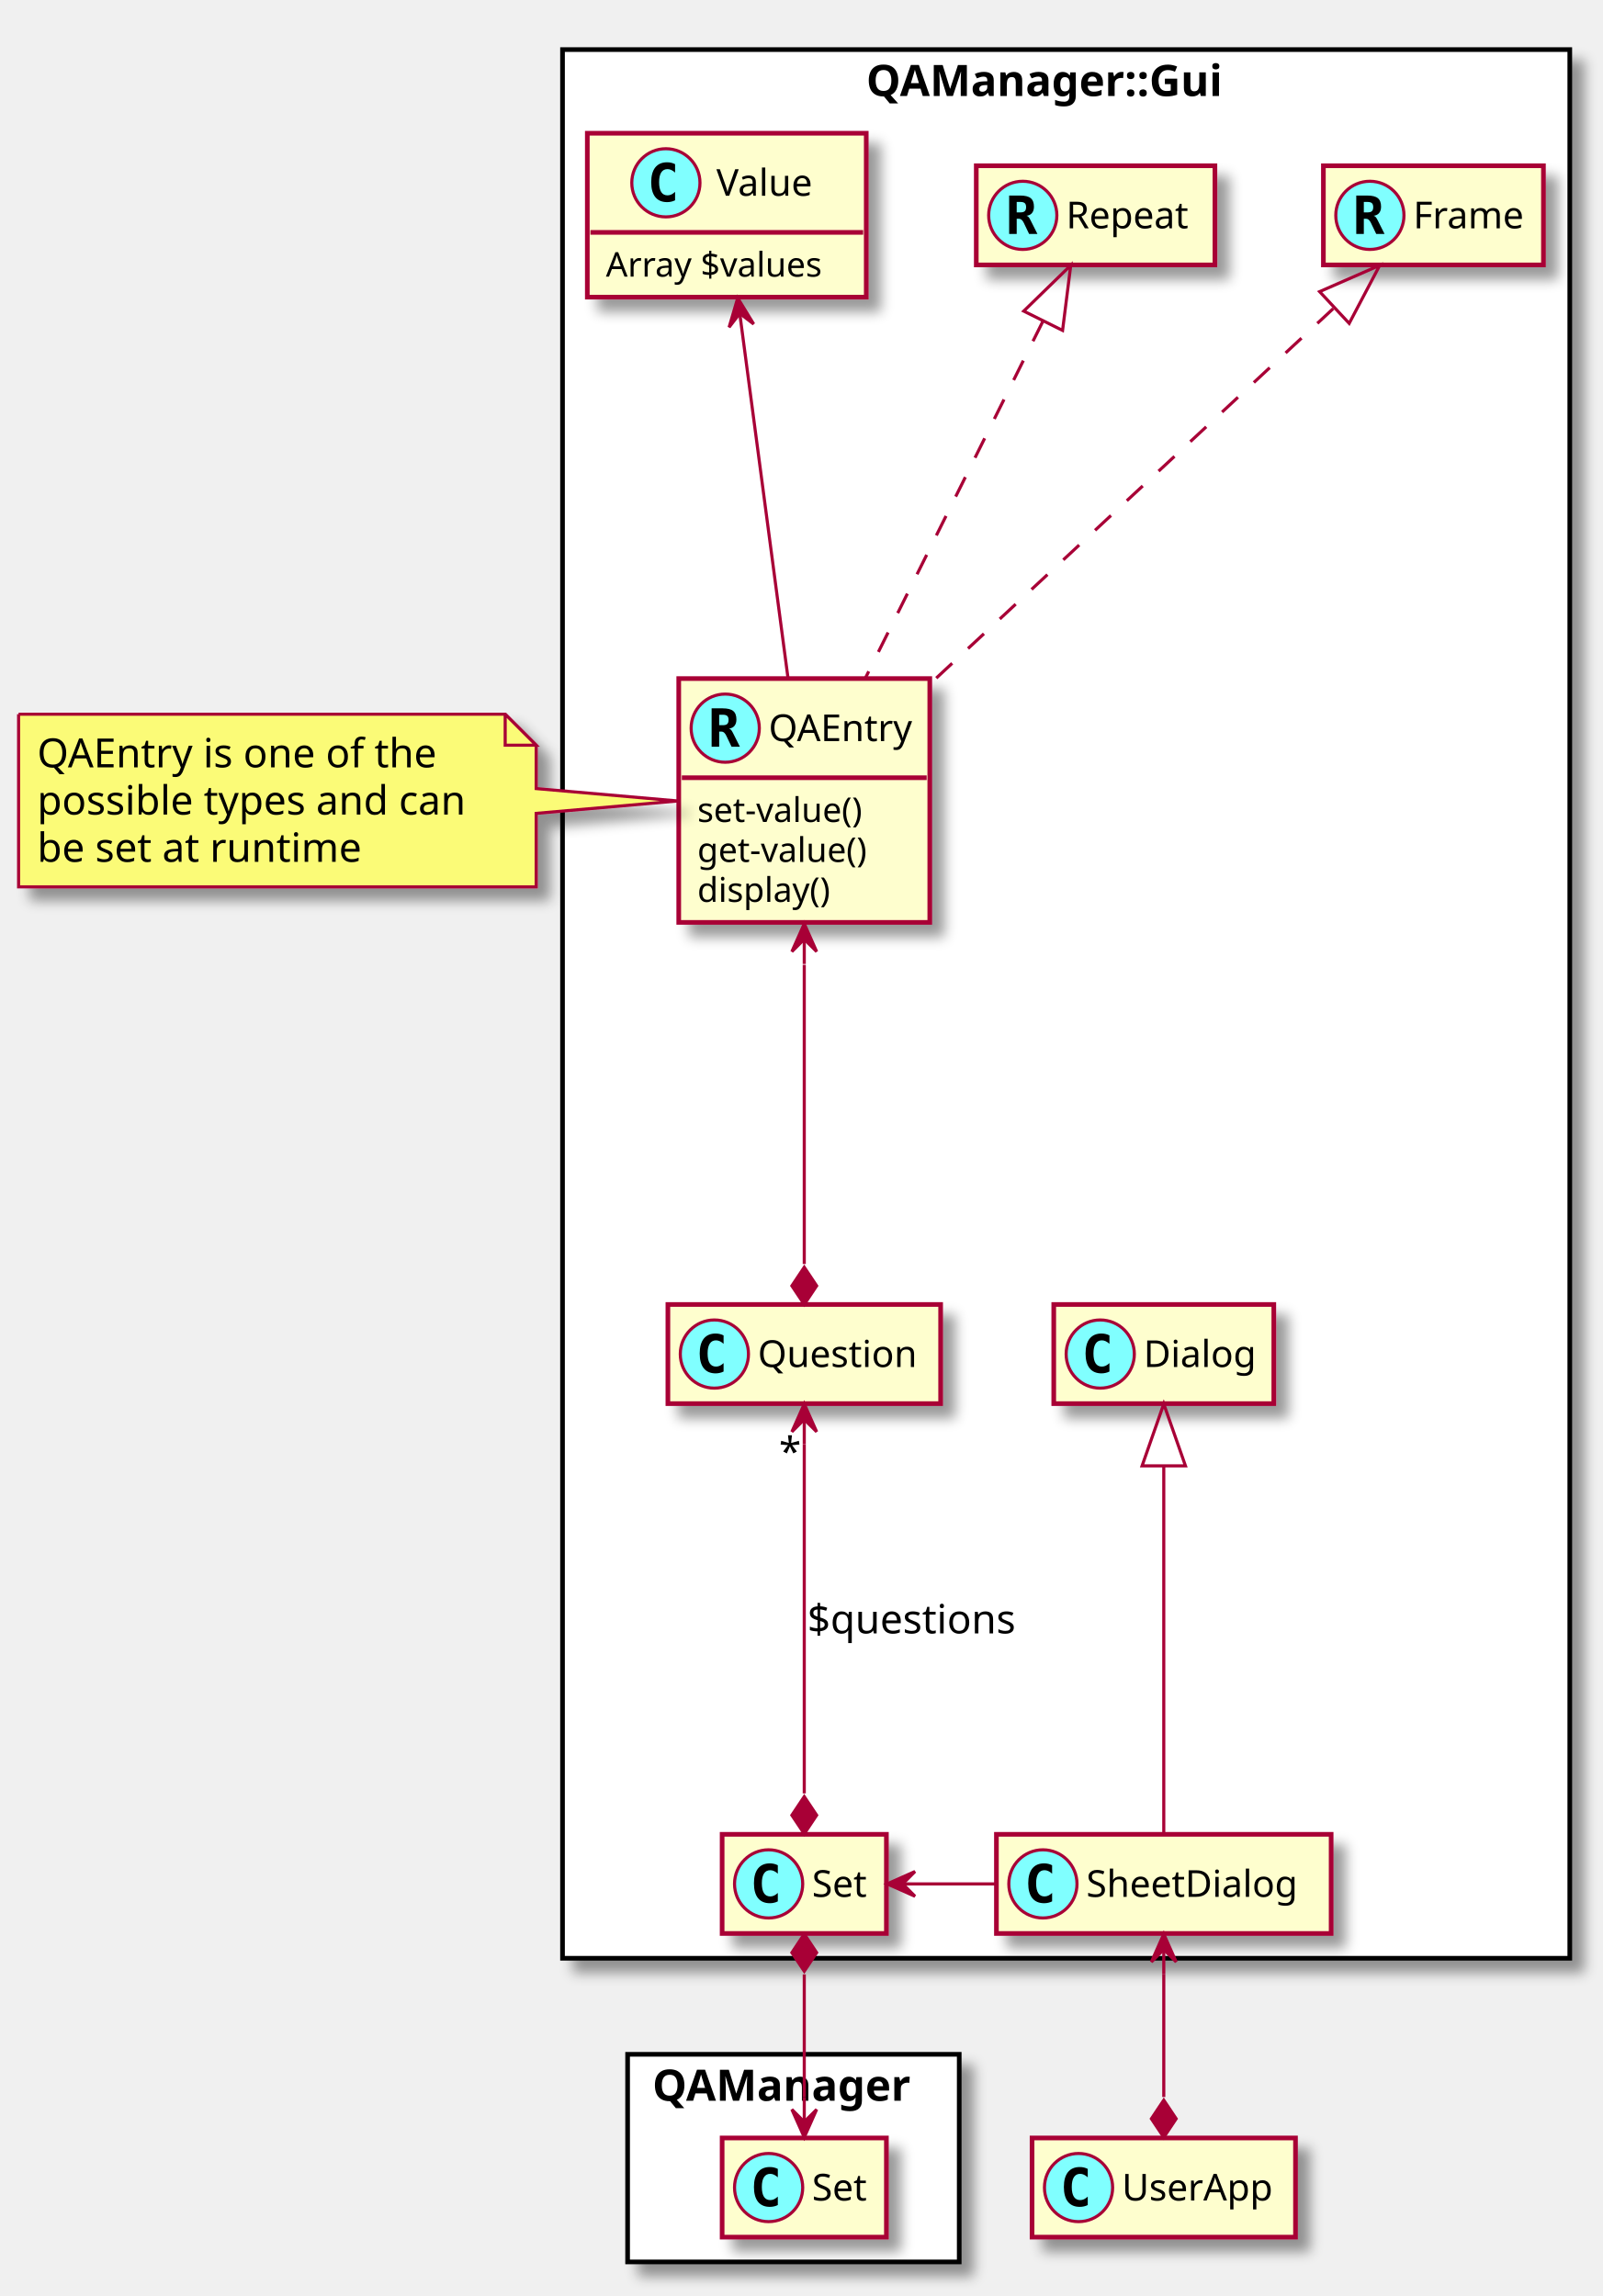
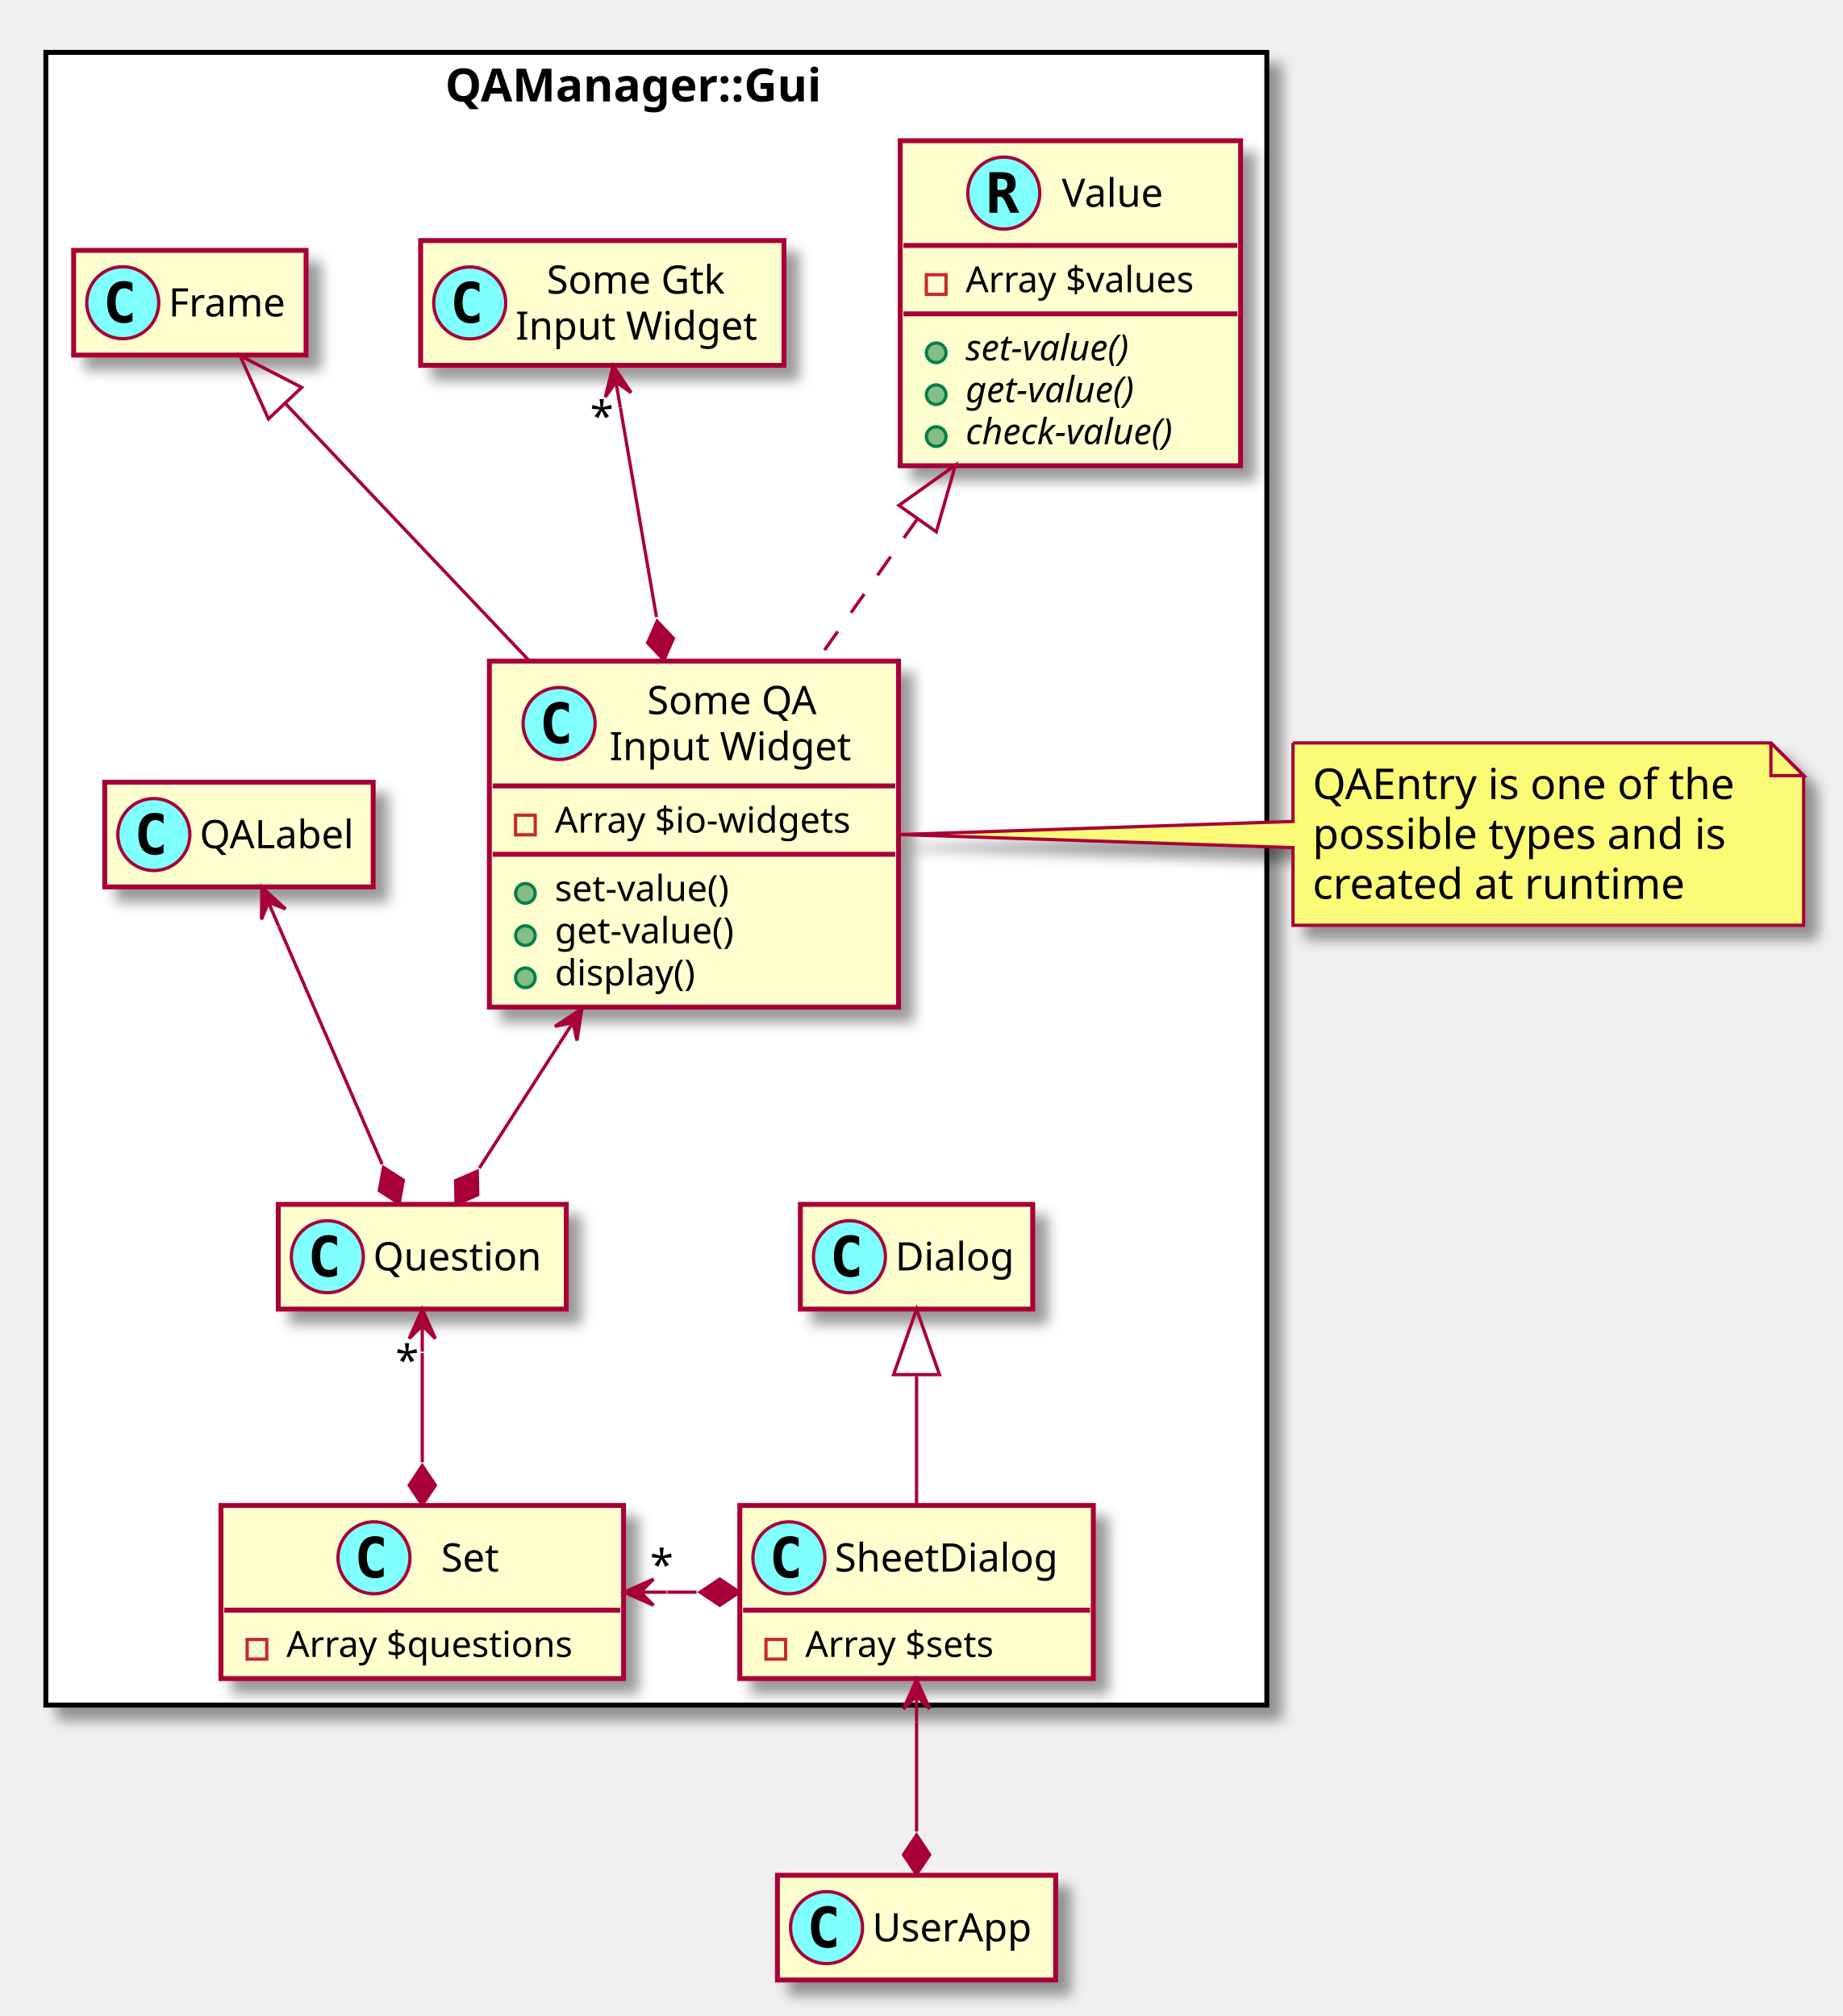
- <svg xmlns="http://www.w3.org/2000/svg" contentScriptType="application/ecmascript" contentStyleType="text/css" height="741px" preserveAspectRatio="none" style="width:517px;height:741px;" version="1.1" viewBox="0 0 517 741" width="517px" zoomAndPan="magnify">
+ <svg xmlns="http://www.w3.org/2000/svg" contentScriptType="application/ecmascript" contentStyleType="text/css" height="616px" preserveAspectRatio="none" style="width:563px;height:616px;" version="1.1" viewBox="0 0 563 616" width="563px" zoomAndPan="magnify">
  <defs>
-     <filter height="300%" id="f1uazkd31cc58q" width="300%" x="-1" y="-1">
+     <filter height="300%" id="f143nqnakb07io" width="300%" x="-1" y="-1">
      <feGaussianBlur result="blurOut" stdDeviation="2.0" />
      <feColorMatrix in="blurOut" result="blurOut2" type="matrix" values="0 0 0 0 0 0 0 0 0 0 0 0 0 0 0 0 0 0 .4 0" />
      <feOffset dx="4.0" dy="4.0" in="blurOut2" result="blurOut3" />
      <feBlend in="SourceGraphic" in2="blurOut3" mode="normal" />
    </filter>
  </defs>
  <g>
-     <rect fill="#FFFFFF" filter="url(#f1uazkd31cc58q)" height="616" style="stroke: #000000; stroke-width: 1.5;" width="325" x="181.5" y="16" />
-     <text fill="#000000" font-family="sans-serif" font-size="14" font-weight="bold" lengthAdjust="spacingAndGlyphs" textLength="129" x="279.5" y="30.995">QAManager::Gui</text>
-     <rect fill="#FFFFFF" filter="url(#f1uazkd31cc58q)" height="67" style="stroke: #000000; stroke-width: 1.5;" width="107" x="202.5" y="663" />
-     <text fill="#000000" font-family="sans-serif" font-size="14" font-weight="bold" lengthAdjust="spacingAndGlyphs" textLength="91" x="210.5" y="677.995">QAManager</text>
-     <rect fill="#FEFECE" filter="url(#f1uazkd31cc58q)" height="32" id="QAManager::Gui::Frame" style="stroke: #A80036; stroke-width: 1.5;" width="71" x="427" y="53.5" />
-     <ellipse cx="442" cy="69.5" fill="#80FFFF" rx="11" ry="11" style="stroke: #A80036; stroke-width: 1.0;" />
-     <path d="M443.203,69.641 Q443.562,69.719 443.828,70 Q444.109,70.266 444.5,71.047 L446.734,75.5 L444.047,75.5 L442.547,72.375 Q442.484,72.234 442.375,72 Q441.719,70.609 440.828,70.609 L440.047,70.609 L440.047,75.5 L437.609,75.5 L437.609,63.109 L441.141,63.109 Q443.531,63.109 444.562,63.953 Q445.609,64.797 445.609,66.703 Q445.609,67.984 444.984,68.75 Q444.375,69.5 443.203,69.641 Z M440.047,65.172 L440.047,68.547 L441.203,68.547 Q442.219,68.547 442.641,68.156 Q443.078,67.75 443.078,66.844 Q443.078,65.953 442.641,65.562 Q442.219,65.172 441.203,65.172 L440.047,65.172 Z " />
-     <text fill="#000000" font-family="sans-serif" font-size="12" lengthAdjust="spacingAndGlyphs" textLength="39" x="456" y="73.681">Frame</text>
-     <rect fill="#FEFECE" filter="url(#f1uazkd31cc58q)" height="32" id="QAManager::Gui::Repeat" style="stroke: #A80036; stroke-width: 1.5;" width="77" x="315" y="53.5" />
-     <ellipse cx="330" cy="69.5" fill="#80FFFF" rx="11" ry="11" style="stroke: #A80036; stroke-width: 1.0;" />
-     <path d="M331.203,69.641 Q331.562,69.719 331.828,70 Q332.109,70.266 332.5,71.047 L334.734,75.5 L332.047,75.5 L330.547,72.375 Q330.484,72.234 330.375,72 Q329.719,70.609 328.828,70.609 L328.047,70.609 L328.047,75.5 L325.609,75.5 L325.609,63.109 L329.141,63.109 Q331.531,63.109 332.562,63.953 Q333.609,64.797 333.609,66.703 Q333.609,67.984 332.984,68.75 Q332.375,69.5 331.203,69.641 Z M328.047,65.172 L328.047,68.547 L329.203,68.547 Q330.219,68.547 330.641,68.156 Q331.078,67.75 331.078,66.844 Q331.078,65.953 330.641,65.562 Q330.219,65.172 329.203,65.172 L328.047,65.172 Z " />
-     <text fill="#000000" font-family="sans-serif" font-size="12" lengthAdjust="spacingAndGlyphs" textLength="45" x="344" y="73.681">Repeat</text>
-     <rect fill="#FEFECE" filter="url(#f1uazkd31cc58q)" height="52.896" id="QAManager::Gui::Value" style="stroke: #A80036; stroke-width: 1.5;" width="90" x="189.5" y="43" />
-     <ellipse cx="214.85" cy="59" fill="#80FFFF" rx="11" ry="11" style="stroke: #A80036; stroke-width: 1.0;" />
-     <path d="M217.819,64.641 Q217.241,64.938 216.6,65.078 Q215.959,65.234 215.256,65.234 Q212.756,65.234 211.428,63.594 Q210.116,61.938 210.116,58.812 Q210.116,55.688 211.428,54.031 Q212.756,52.375 215.256,52.375 Q215.959,52.375 216.6,52.531 Q217.256,52.688 217.819,52.984 L217.819,55.703 Q217.194,55.125 216.6,54.859 Q216.006,54.578 215.381,54.578 Q214.037,54.578 213.35,55.656 Q212.662,56.719 212.662,58.812 Q212.662,60.906 213.35,61.984 Q214.037,63.047 215.381,63.047 Q216.006,63.047 216.6,62.781 Q217.194,62.5 217.819,61.922 L217.819,64.641 Z " />
-     <text fill="#000000" font-family="sans-serif" font-size="12" lengthAdjust="spacingAndGlyphs" textLength="35" x="231.15" y="63.181">Value</text>
-     <line style="stroke: #A80036; stroke-width: 1.5;" x1="190.5" x2="278.5" y1="75" y2="75" />
-     <text fill="#000000" font-family="sans-serif" font-size="11" lengthAdjust="spacingAndGlyphs" textLength="78" x="195.5" y="89.28">Array $values</text>
-     <rect fill="#FEFECE" filter="url(#f1uazkd31cc58q)" height="78.688" id="QAManager::Gui::QAEntry" style="stroke: #A80036; stroke-width: 1.5;" width="81" x="219" y="219" />
-     <ellipse cx="234" cy="235" fill="#80FFFF" rx="11" ry="11" style="stroke: #A80036; stroke-width: 1.0;" />
-     <path d="M235.203,235.141 Q235.562,235.219 235.828,235.5 Q236.109,235.766 236.5,236.547 L238.734,241 L236.047,241 L234.547,237.875 Q234.484,237.734 234.375,237.5 Q233.719,236.109 232.828,236.109 L232.047,236.109 L232.047,241 L229.609,241 L229.609,228.609 L233.141,228.609 Q235.531,228.609 236.562,229.453 Q237.609,230.297 237.609,232.203 Q237.609,233.484 236.984,234.25 Q236.375,235 235.203,235.141 Z M232.047,230.672 L232.047,234.047 L233.203,234.047 Q234.219,234.047 234.641,233.656 Q235.078,233.25 235.078,232.344 Q235.078,231.453 234.641,231.062 Q234.219,230.672 233.203,230.672 L232.047,230.672 Z " />
-     <text fill="#000000" font-family="sans-serif" font-size="12" lengthAdjust="spacingAndGlyphs" textLength="49" x="248" y="239.181">QAEntry</text>
-     <line style="stroke: #A80036; stroke-width: 1.5;" x1="220" x2="299" y1="251" y2="251" />
-     <text fill="#000000" font-family="sans-serif" font-size="11" lengthAdjust="spacingAndGlyphs" textLength="60" x="225" y="265.28">set-value()</text>
-     <text fill="#000000" font-family="sans-serif" font-size="11" lengthAdjust="spacingAndGlyphs" textLength="60" x="225" y="278.176">get-value()</text>
-     <text fill="#000000" font-family="sans-serif" font-size="11" lengthAdjust="spacingAndGlyphs" textLength="48" x="225" y="291.072">display()</text>
-     <rect fill="#FEFECE" filter="url(#f1uazkd31cc58q)" height="32" id="QAManager::Gui::Dialog" style="stroke: #A80036; stroke-width: 1.5;" width="71" x="340" y="421" />
-     <ellipse cx="355" cy="437" fill="#80FFFF" rx="11" ry="11" style="stroke: #A80036; stroke-width: 1.0;" />
-     <path d="M357.969,442.641 Q357.391,442.938 356.75,443.078 Q356.109,443.234 355.406,443.234 Q352.906,443.234 351.578,441.594 Q350.266,439.938 350.266,436.812 Q350.266,433.688 351.578,432.031 Q352.906,430.375 355.406,430.375 Q356.109,430.375 356.75,430.531 Q357.406,430.688 357.969,430.984 L357.969,433.703 Q357.344,433.125 356.75,432.859 Q356.156,432.578 355.531,432.578 Q354.188,432.578 353.5,433.656 Q352.812,434.719 352.812,436.812 Q352.812,438.906 353.5,439.984 Q354.188,441.047 355.531,441.047 Q356.156,441.047 356.75,440.781 Q357.344,440.5 357.969,439.922 L357.969,442.641 Z " />
-     <text fill="#000000" font-family="sans-serif" font-size="12" lengthAdjust="spacingAndGlyphs" textLength="39" x="369" y="441.181">Dialog</text>
-     <rect fill="#FEFECE" filter="url(#f1uazkd31cc58q)" height="32" id="QAManager::Gui::SheetDialog" style="stroke: #A80036; stroke-width: 1.5;" width="108" x="321.5" y="592" />
-     <ellipse cx="336.5" cy="608" fill="#80FFFF" rx="11" ry="11" style="stroke: #A80036; stroke-width: 1.0;" />
-     <path d="M339.469,613.641 Q338.891,613.938 338.25,614.078 Q337.609,614.234 336.906,614.234 Q334.406,614.234 333.078,612.594 Q331.766,610.938 331.766,607.812 Q331.766,604.688 333.078,603.031 Q334.406,601.375 336.906,601.375 Q337.609,601.375 338.25,601.531 Q338.906,601.688 339.469,601.984 L339.469,604.703 Q338.844,604.125 338.25,603.859 Q337.656,603.578 337.031,603.578 Q335.688,603.578 335,604.656 Q334.312,605.719 334.312,607.812 Q334.312,609.906 335,610.984 Q335.688,612.047 337.031,612.047 Q337.656,612.047 338.25,611.781 Q338.844,611.5 339.469,610.922 L339.469,613.641 Z " />
-     <text fill="#000000" font-family="sans-serif" font-size="12" lengthAdjust="spacingAndGlyphs" textLength="76" x="350.5" y="612.181">SheetDialog</text>
-     <rect fill="#FEFECE" filter="url(#f1uazkd31cc58q)" height="32" id="QAManager::Gui::Set" style="stroke: #A80036; stroke-width: 1.5;" width="53" x="233" y="592" />
-     <ellipse cx="248" cy="608" fill="#80FFFF" rx="11" ry="11" style="stroke: #A80036; stroke-width: 1.0;" />
-     <path d="M250.969,613.641 Q250.391,613.938 249.75,614.078 Q249.109,614.234 248.406,614.234 Q245.906,614.234 244.578,612.594 Q243.266,610.938 243.266,607.812 Q243.266,604.688 244.578,603.031 Q245.906,601.375 248.406,601.375 Q249.109,601.375 249.75,601.531 Q250.406,601.688 250.969,601.984 L250.969,604.703 Q250.344,604.125 249.75,603.859 Q249.156,603.578 248.531,603.578 Q247.188,603.578 246.5,604.656 Q245.812,605.719 245.812,607.812 Q245.812,609.906 246.5,610.984 Q247.188,612.047 248.531,612.047 Q249.156,612.047 249.75,611.781 Q250.344,611.5 250.969,610.922 L250.969,613.641 Z " />
-     <text fill="#000000" font-family="sans-serif" font-size="12" lengthAdjust="spacingAndGlyphs" textLength="21" x="262" y="612.181">Set</text>
-     <rect fill="#FEFECE" filter="url(#f1uazkd31cc58q)" height="32" id="QAManager::Gui::Question" style="stroke: #A80036; stroke-width: 1.5;" width="88" x="215.5" y="421" />
-     <ellipse cx="230.5" cy="437" fill="#80FFFF" rx="11" ry="11" style="stroke: #A80036; stroke-width: 1.0;" />
-     <path d="M233.469,442.641 Q232.891,442.938 232.25,443.078 Q231.609,443.234 230.906,443.234 Q228.406,443.234 227.078,441.594 Q225.766,439.938 225.766,436.812 Q225.766,433.688 227.078,432.031 Q228.406,430.375 230.906,430.375 Q231.609,430.375 232.25,430.531 Q232.906,430.688 233.469,430.984 L233.469,433.703 Q232.844,433.125 232.25,432.859 Q231.656,432.578 231.031,432.578 Q229.688,432.578 229,433.656 Q228.312,434.719 228.312,436.812 Q228.312,438.906 229,439.984 Q229.688,441.047 231.031,441.047 Q231.656,441.047 232.25,440.781 Q232.844,440.5 233.469,439.922 L233.469,442.641 Z " />
-     <text fill="#000000" font-family="sans-serif" font-size="12" lengthAdjust="spacingAndGlyphs" textLength="56" x="244.5" y="441.181">Question</text>
-     <rect fill="#FEFECE" filter="url(#f1uazkd31cc58q)" height="32" id="QAManager::Set" style="stroke: #A80036; stroke-width: 1.5;" width="53" x="233" y="690" />
-     <ellipse cx="248" cy="706" fill="#80FFFF" rx="11" ry="11" style="stroke: #A80036; stroke-width: 1.0;" />
-     <path d="M250.969,711.641 Q250.391,711.938 249.75,712.078 Q249.109,712.234 248.406,712.234 Q245.906,712.234 244.578,710.594 Q243.266,708.938 243.266,705.812 Q243.266,702.688 244.578,701.031 Q245.906,699.375 248.406,699.375 Q249.109,699.375 249.75,699.531 Q250.406,699.688 250.969,699.984 L250.969,702.703 Q250.344,702.125 249.75,701.859 Q249.156,701.578 248.531,701.578 Q247.188,701.578 246.5,702.656 Q245.812,703.719 245.812,705.812 Q245.812,707.906 246.5,708.984 Q247.188,710.047 248.531,710.047 Q249.156,710.047 249.75,709.781 Q250.344,709.5 250.969,708.922 L250.969,711.641 Z " />
-     <text fill="#000000" font-family="sans-serif" font-size="12" lengthAdjust="spacingAndGlyphs" textLength="21" x="262" y="710.181">Set</text>
-     <path d="M6,230.5 L6,286.222 A0,0 0 0 0 6,286.222 L173,286.222 A0,0 0 0 0 173,286.222 L173,262.5 L218.696,258.5 L173,254.5 L173,240.5 L163,230.5 L6,230.5 A0,0 0 0 0 6,230.5 " fill="#FBFB77" filter="url(#f1uazkd31cc58q)" style="stroke: #A80036; stroke-width: 1.0;" />
-     <path d="M163,230.5 L163,240.5 L173,240.5 L163,230.5 " fill="#FBFB77" style="stroke: #A80036; stroke-width: 1.0;" />
-     <text fill="#000000" font-family="sans-serif" font-size="13" lengthAdjust="spacingAndGlyphs" textLength="135" x="12" y="247.649">QAEntry is one of the</text>
-     <text fill="#000000" font-family="sans-serif" font-size="13" lengthAdjust="spacingAndGlyphs" textLength="146" x="12" y="262.89">possible types and can</text>
-     <text fill="#000000" font-family="sans-serif" font-size="13" lengthAdjust="spacingAndGlyphs" textLength="111" x="12" y="278.131">be set at runtime</text>
-     <rect fill="#FEFECE" filter="url(#f1uazkd31cc58q)" height="32" id="UserApp" style="stroke: #A80036; stroke-width: 1.5;" width="85" x="333" y="690" />
-     <ellipse cx="348" cy="706" fill="#80FFFF" rx="11" ry="11" style="stroke: #A80036; stroke-width: 1.0;" />
-     <path d="M350.969,711.641 Q350.391,711.938 349.75,712.078 Q349.109,712.234 348.406,712.234 Q345.906,712.234 344.578,710.594 Q343.266,708.938 343.266,705.812 Q343.266,702.688 344.578,701.031 Q345.906,699.375 348.406,699.375 Q349.109,699.375 349.75,699.531 Q350.406,699.688 350.969,699.984 L350.969,702.703 Q350.344,702.125 349.75,701.859 Q349.156,701.578 348.531,701.578 Q347.188,701.578 346.5,702.656 Q345.812,703.719 345.812,705.812 Q345.812,707.906 346.5,708.984 Q347.188,710.047 348.531,710.047 Q349.156,710.047 349.75,709.781 Q350.344,709.5 350.969,708.922 L350.969,711.641 Z " />
-     <text fill="#000000" font-family="sans-serif" font-size="12" lengthAdjust="spacingAndGlyphs" textLength="53" x="362" y="710.181">UserApp</text>
-     <path d="M375.5,473.102 C375.5,509.735 375.5,564.785 375.5,591.831 " fill="none" id="QAManager::Gui::Dialog-QAManager::Gui::SheetDialog" style="stroke: #A80036; stroke-width: 1.0;" />
-     <polygon fill="none" points="368.5,473.087,375.5,453.087,382.5,473.087,368.5,473.087" style="stroke: #A80036; stroke-width: 1.0;" />
-     <path d="M291.462,608 C301.459,608 311.456,608 321.452,608 " fill="none" id="QAManager::Gui::Set-QAManager::Gui::SheetDialog" style="stroke: #A80036; stroke-width: 1.0;" />
-     <polygon fill="#A80036" points="286.234,608,295.234,612,291.234,608,295.234,604,286.234,608" style="stroke: #A80036; stroke-width: 1.0;" />
-     <path d="M259.5,637.206 C259.5,649.706 259.5,664.273 259.5,676.775 " fill="none" id="QAManager::Gui::Set-QAManager::Set" style="stroke: #A80036; stroke-width: 1.0;" />
-     <polygon fill="#A80036" points="259.5,689.793,263.5,680.793,259.5,684.793,255.5,680.793,259.5,689.793" style="stroke: #A80036; stroke-width: 1.0;" />
-     <line style="stroke: #A80036; stroke-width: 1.0;" x1="259.5" x2="259.5" y1="684.793" y2="676.793" />
-     <polygon fill="#A80036" points="259.5,624.183,255.5,630.183,259.5,636.183,263.5,630.183,259.5,624.183" style="stroke: #A80036; stroke-width: 1.0;" />
-     <path d="M375.5,637.206 C375.5,649.706 375.5,664.273 375.5,676.775 " fill="none" id="QAManager::Gui::SheetDialog-UserApp" style="stroke: #A80036; stroke-width: 1.0;" />
-     <polygon fill="#A80036" points="375.5,689.793,379.5,683.793,375.5,677.793,371.5,683.793,375.5,689.793" style="stroke: #A80036; stroke-width: 1.0;" />
-     <polygon fill="#A80036" points="375.5,624.183,371.5,633.183,375.5,629.183,379.5,633.183,375.5,624.183" style="stroke: #A80036; stroke-width: 1.0;" />
-     <line style="stroke: #A80036; stroke-width: 1.0;" x1="375.5" x2="375.5" y1="629.183" y2="637.183" />
-     <path d="M238.694,101.21 C242.972,133.55 249.621,183.812 254.247,218.784 " fill="none" id="QAManager::Gui::Value-QAManager::Gui::QAEntry" style="stroke: #A80036; stroke-width: 1.0;" />
-     <polygon fill="#A80036" points="238.029,96.178,235.244,105.625,238.685,101.135,243.175,104.576,238.029,96.178" style="stroke: #A80036; stroke-width: 1.0;" />
-     <path d="M430.178,99.592 C394.872,132.464 338.261,185.171 300.012,220.782 " fill="none" id="QAManager::Gui::Frame-QAManager::Gui::QAEntry" style="stroke: #A80036; stroke-width: 1.0; stroke-dasharray: 7.0,7.0;" />
-     <polygon fill="none" points="425.784,94.119,445.192,85.614,435.324,104.366,425.784,94.119" style="stroke: #A80036; stroke-width: 1.0;" />
-     <path d="M336.413,103.856 C320.286,136.281 296.12,184.871 279.191,218.908 " fill="none" id="QAManager::Gui::Repeat-QAManager::Gui::QAEntry" style="stroke: #A80036; stroke-width: 1.0; stroke-dasharray: 7.0,7.0;" />
-     <polygon fill="none" points="330.312,100.404,345.486,85.614,342.847,106.639,330.312,100.404" style="stroke: #A80036; stroke-width: 1.0;" />
-     <path d="M259.5,311.377 C259.5,342.959 259.5,381.872 259.5,407.946 " fill="none" id="QAManager::Gui::QAEntry-QAManager::Gui::Question" style="stroke: #A80036; stroke-width: 1.0;" />
-     <polygon fill="#A80036" points="259.5,420.983,263.5,414.983,259.5,408.983,255.5,414.983,259.5,420.983" style="stroke: #A80036; stroke-width: 1.0;" />
-     <polygon fill="#A80036" points="259.5,298.115,255.5,307.115,259.5,303.115,263.5,307.115,259.5,298.115" style="stroke: #A80036; stroke-width: 1.0;" />
-     <line style="stroke: #A80036; stroke-width: 1.0;" x1="259.5" x2="259.5" y1="303.115" y2="311.115" />
-     <path d="M259.5,466.099 C259.5,497.529 259.5,547.317 259.5,578.791 " fill="none" id="QAManager::Gui::Question-QAManager::Gui::Set" style="stroke: #A80036; stroke-width: 1.0;" />
-     <polygon fill="#A80036" points="259.5,591.831,263.5,585.831,259.5,579.831,255.5,585.831,259.5,591.831" style="stroke: #A80036; stroke-width: 1.0;" />
-     <polygon fill="#A80036" points="259.5,453.087,255.5,462.087,259.5,458.087,263.5,462.087,259.5,453.087" style="stroke: #A80036; stroke-width: 1.0;" />
-     <line style="stroke: #A80036; stroke-width: 1.0;" x1="259.5" x2="259.5" y1="458.087" y2="466.087" />
-     <text fill="#000000" font-family="sans-serif" font-size="13" lengthAdjust="spacingAndGlyphs" textLength="70" x="260.5" y="527.149">$questions</text>
-     <text fill="#000000" font-family="sans-serif" font-size="13" lengthAdjust="spacingAndGlyphs" textLength="7" x="251.341" y="473.09">*</text>
+     <rect fill="#FFFFFF" filter="url(#f143nqnakb07io)" height="505" style="stroke: #000000; stroke-width: 1.5;" width="373" x="14" y="16" />
+     <text fill="#000000" font-family="sans-serif" font-size="14" font-weight="bold" lengthAdjust="spacingAndGlyphs" textLength="129" x="136" y="30.995">QAManager::Gui</text>
+     <rect fill="#FEFECE" filter="url(#f143nqnakb07io)" height="99.31" id="QAManager::Gui::Value" style="stroke: #A80036; stroke-width: 1.5;" width="104" x="275" y="43" />
+     <ellipse cx="306.65" cy="59" fill="#80FFFF" rx="11" ry="11" style="stroke: #A80036; stroke-width: 1.0;" />
+     <path d="M307.853,59.141 Q308.212,59.219 308.478,59.5 Q308.759,59.766 309.15,60.547 L311.384,65 L308.697,65 L307.197,61.875 Q307.134,61.734 307.025,61.5 Q306.369,60.109 305.478,60.109 L304.697,60.109 L304.697,65 L302.259,65 L302.259,52.609 L305.791,52.609 Q308.181,52.609 309.212,53.453 Q310.259,54.297 310.259,56.203 Q310.259,57.484 309.634,58.25 Q309.025,59 307.853,59.141 Z M304.697,54.672 L304.697,58.047 L305.853,58.047 Q306.869,58.047 307.291,57.656 Q307.728,57.25 307.728,56.344 Q307.728,55.453 307.291,55.062 Q306.869,54.672 305.853,54.672 L304.697,54.672 Z " />
+     <text fill="#000000" font-family="sans-serif" font-size="12" lengthAdjust="spacingAndGlyphs" textLength="35" x="324.35" y="63.181">Value</text>
+     <line style="stroke: #A80036; stroke-width: 1.5;" x1="276" x2="378" y1="75" y2="75" />
+     <rect fill="none" height="6" style="stroke: #C82930; stroke-width: 1.0;" width="6" x="283" y="83.948" />
+     <text fill="#000000" font-family="sans-serif" font-size="11" lengthAdjust="spacingAndGlyphs" textLength="78" x="295" y="89.28">Array $values</text>
+     <line style="stroke: #A80036; stroke-width: 1.5;" x1="276" x2="378" y1="95.896" y2="95.896" />
+     <ellipse cx="286" cy="107.798" fill="#84BE84" rx="3" ry="3" style="stroke: #038048; stroke-width: 1.0;" />
+     <text fill="#000000" font-family="sans-serif" font-size="11" font-style="italic" lengthAdjust="spacingAndGlyphs" textLength="60" x="295" y="110.106">set-value()</text>
+     <ellipse cx="286" cy="120.603" fill="#84BE84" rx="3" ry="3" style="stroke: #038048; stroke-width: 1.0;" />
+     <text fill="#000000" font-family="sans-serif" font-size="11" font-style="italic" lengthAdjust="spacingAndGlyphs" textLength="61" x="295" y="122.911">get-value()</text>
+     <ellipse cx="286" cy="133.408" fill="#84BE84" rx="3" ry="3" style="stroke: #038048; stroke-width: 1.0;" />
+     <text fill="#000000" font-family="sans-serif" font-size="11" font-style="italic" lengthAdjust="spacingAndGlyphs" textLength="75" x="295" y="135.716">check-value()</text>
+     <rect fill="#FEFECE" filter="url(#f143nqnakb07io)" height="38.137" id="QAManager::Gui::GtkIOWidget" style="stroke: #A80036; stroke-width: 1.5;" width="111" x="128.5" y="73.5" />
+     <ellipse cx="143.5" cy="92.568" fill="#80FFFF" rx="11" ry="11" style="stroke: #A80036; stroke-width: 1.0;" />
+     <path d="M146.469,98.209 Q145.891,98.506 145.25,98.647 Q144.609,98.803 143.906,98.803 Q141.406,98.803 140.078,97.162 Q138.766,95.506 138.766,92.381 Q138.766,89.256 140.078,87.6 Q141.406,85.943 143.906,85.943 Q144.609,85.943 145.25,86.1 Q145.906,86.256 146.469,86.553 L146.469,89.272 Q145.844,88.693 145.25,88.428 Q144.656,88.147 144.031,88.147 Q142.688,88.147 142,89.225 Q141.312,90.287 141.312,92.381 Q141.312,94.475 142,95.553 Q142.688,96.615 144.031,96.615 Q144.656,96.615 145.25,96.35 Q145.844,96.068 146.469,95.49 L146.469,98.209 Z " />
+     <text fill="#000000" font-family="sans-serif" font-size="12" lengthAdjust="spacingAndGlyphs" textLength="60" x="167" y="89.715">Some Gtk</text>
+     <text fill="#000000" font-family="sans-serif" font-size="12" lengthAdjust="spacingAndGlyphs" textLength="79" x="157.5" y="103.783">Input Widget</text>
+     <rect fill="#FEFECE" filter="url(#f143nqnakb07io)" height="105.721" id="QAManager::Gui::QAIOWidget" style="stroke: #A80036; stroke-width: 1.5;" width="125" x="149.5" y="202" />
+     <ellipse cx="170.8" cy="221.068" fill="#80FFFF" rx="11" ry="11" style="stroke: #A80036; stroke-width: 1.0;" />
+     <path d="M173.769,226.709 Q173.191,227.006 172.55,227.147 Q171.909,227.303 171.206,227.303 Q168.706,227.303 167.378,225.662 Q166.066,224.006 166.066,220.881 Q166.066,217.756 167.378,216.1 Q168.706,214.443 171.206,214.443 Q171.909,214.443 172.55,214.6 Q173.206,214.756 173.769,215.053 L173.769,217.772 Q173.144,217.193 172.55,216.928 Q171.956,216.647 171.331,216.647 Q169.988,216.647 169.3,217.725 Q168.613,218.787 168.613,220.881 Q168.613,222.975 169.3,224.053 Q169.988,225.115 171.331,225.115 Q171.956,225.115 172.55,224.85 Q173.144,224.568 173.769,223.99 L173.769,226.709 Z " />
+     <text fill="#000000" font-family="sans-serif" font-size="12" lengthAdjust="spacingAndGlyphs" textLength="56" x="197.7" y="218.215">Some QA</text>
+     <text fill="#000000" font-family="sans-serif" font-size="12" lengthAdjust="spacingAndGlyphs" textLength="79" x="186.2" y="232.283">Input Widget</text>
+     <line style="stroke: #A80036; stroke-width: 1.5;" x1="150.5" x2="273.5" y1="240.137" y2="240.137" />
+     <rect fill="none" height="6" style="stroke: #C82930; stroke-width: 1.0;" width="6" x="157.5" y="249.085" />
+     <text fill="#000000" font-family="sans-serif" font-size="11" lengthAdjust="spacingAndGlyphs" textLength="99" x="169.5" y="254.417">Array $io-widgets</text>
+     <line style="stroke: #A80036; stroke-width: 1.5;" x1="150.5" x2="273.5" y1="261.033" y2="261.033" />
+     <ellipse cx="160.5" cy="272.981" fill="#84BE84" rx="3" ry="3" style="stroke: #038048; stroke-width: 1.0;" />
+     <text fill="#000000" font-family="sans-serif" font-size="11" lengthAdjust="spacingAndGlyphs" textLength="60" x="169.5" y="275.313">set-value()</text>
+     <ellipse cx="160.5" cy="285.877" fill="#84BE84" rx="3" ry="3" style="stroke: #038048; stroke-width: 1.0;" />
+     <text fill="#000000" font-family="sans-serif" font-size="11" lengthAdjust="spacingAndGlyphs" textLength="60" x="169.5" y="288.209">get-value()</text>
+     <ellipse cx="160.5" cy="298.773" fill="#84BE84" rx="3" ry="3" style="stroke: #038048; stroke-width: 1.0;" />
+     <text fill="#000000" font-family="sans-serif" font-size="11" lengthAdjust="spacingAndGlyphs" textLength="48" x="169.5" y="301.105">display()</text>
+     <rect fill="#FEFECE" filter="url(#f143nqnakb07io)" height="52.896" id="QAManager::Gui::Set" style="stroke: #A80036; stroke-width: 1.5;" width="123" x="67.5" y="460" />
+     <ellipse cx="114.25" cy="476" fill="#80FFFF" rx="11" ry="11" style="stroke: #A80036; stroke-width: 1.0;" />
+     <path d="M117.219,481.641 Q116.641,481.938 116,482.078 Q115.359,482.234 114.656,482.234 Q112.156,482.234 110.828,480.594 Q109.516,478.938 109.516,475.812 Q109.516,472.688 110.828,471.031 Q112.156,469.375 114.656,469.375 Q115.359,469.375 116,469.531 Q116.656,469.688 117.219,469.984 L117.219,472.703 Q116.594,472.125 116,471.859 Q115.406,471.578 114.781,471.578 Q113.438,471.578 112.75,472.656 Q112.062,473.719 112.062,475.812 Q112.062,477.906 112.75,478.984 Q113.438,480.047 114.781,480.047 Q115.406,480.047 116,479.781 Q116.594,479.5 117.219,478.922 L117.219,481.641 Z " />
+     <text fill="#000000" font-family="sans-serif" font-size="12" lengthAdjust="spacingAndGlyphs" textLength="21" x="134.75" y="480.181">Set</text>
+     <line style="stroke: #A80036; stroke-width: 1.5;" x1="68.5" x2="189.5" y1="492" y2="492" />
+     <rect fill="none" height="6" style="stroke: #C82930; stroke-width: 1.0;" width="6" x="75.5" y="500.948" />
+     <text fill="#000000" font-family="sans-serif" font-size="11" lengthAdjust="spacingAndGlyphs" textLength="97" x="87.5" y="506.28">Array $questions</text>
+     <rect fill="#FEFECE" filter="url(#f143nqnakb07io)" height="52.896" id="QAManager::Gui::SheetDialog" style="stroke: #A80036; stroke-width: 1.5;" width="108" x="226" y="460" />
+     <ellipse cx="241" cy="476" fill="#80FFFF" rx="11" ry="11" style="stroke: #A80036; stroke-width: 1.0;" />
+     <path d="M243.969,481.641 Q243.391,481.938 242.75,482.078 Q242.109,482.234 241.406,482.234 Q238.906,482.234 237.578,480.594 Q236.266,478.938 236.266,475.812 Q236.266,472.688 237.578,471.031 Q238.906,469.375 241.406,469.375 Q242.109,469.375 242.75,469.531 Q243.406,469.688 243.969,469.984 L243.969,472.703 Q243.344,472.125 242.75,471.859 Q242.156,471.578 241.531,471.578 Q240.188,471.578 239.5,472.656 Q238.812,473.719 238.812,475.812 Q238.812,477.906 239.5,478.984 Q240.188,480.047 241.531,480.047 Q242.156,480.047 242.75,479.781 Q243.344,479.5 243.969,478.922 L243.969,481.641 Z " />
+     <text fill="#000000" font-family="sans-serif" font-size="12" lengthAdjust="spacingAndGlyphs" textLength="76" x="255" y="480.181">SheetDialog</text>
+     <line style="stroke: #A80036; stroke-width: 1.5;" x1="227" x2="333" y1="492" y2="492" />
+     <rect fill="none" height="6" style="stroke: #C82930; stroke-width: 1.0;" width="6" x="234" y="500.948" />
+     <text fill="#000000" font-family="sans-serif" font-size="11" lengthAdjust="spacingAndGlyphs" textLength="66" x="246" y="506.28">Array $sets</text>
+     <rect fill="#FEFECE" filter="url(#f143nqnakb07io)" height="32" id="QAManager::Gui::Dialog" style="stroke: #A80036; stroke-width: 1.5;" width="71" x="244.5" y="368" />
+     <ellipse cx="259.5" cy="384" fill="#80FFFF" rx="11" ry="11" style="stroke: #A80036; stroke-width: 1.0;" />
+     <path d="M262.469,389.641 Q261.891,389.938 261.25,390.078 Q260.609,390.234 259.906,390.234 Q257.406,390.234 256.078,388.594 Q254.766,386.938 254.766,383.812 Q254.766,380.688 256.078,379.031 Q257.406,377.375 259.906,377.375 Q260.609,377.375 261.25,377.531 Q261.906,377.688 262.469,377.984 L262.469,380.703 Q261.844,380.125 261.25,379.859 Q260.656,379.578 260.031,379.578 Q258.688,379.578 258,380.656 Q257.312,381.719 257.312,383.812 Q257.312,385.906 258,386.984 Q258.688,388.047 260.031,388.047 Q260.656,388.047 261.25,387.781 Q261.844,387.5 262.469,386.922 L262.469,389.641 Z " />
+     <text fill="#000000" font-family="sans-serif" font-size="12" lengthAdjust="spacingAndGlyphs" textLength="39" x="273.5" y="388.181">Dialog</text>
+     <rect fill="#FEFECE" filter="url(#f143nqnakb07io)" height="32" id="QAManager::Gui::Frame" style="stroke: #A80036; stroke-width: 1.5;" width="71" x="22.5" y="76.5" />
+     <ellipse cx="37.5" cy="92.5" fill="#80FFFF" rx="11" ry="11" style="stroke: #A80036; stroke-width: 1.0;" />
+     <path d="M40.469,98.141 Q39.891,98.438 39.25,98.578 Q38.609,98.734 37.906,98.734 Q35.406,98.734 34.078,97.094 Q32.766,95.438 32.766,92.312 Q32.766,89.188 34.078,87.531 Q35.406,85.875 37.906,85.875 Q38.609,85.875 39.25,86.031 Q39.906,86.188 40.469,86.484 L40.469,89.203 Q39.844,88.625 39.25,88.359 Q38.656,88.078 38.031,88.078 Q36.688,88.078 36,89.156 Q35.312,90.219 35.312,92.312 Q35.312,94.406 36,95.484 Q36.688,96.547 38.031,96.547 Q38.656,96.547 39.25,96.281 Q39.844,96 40.469,95.422 L40.469,98.141 Z " />
+     <text fill="#000000" font-family="sans-serif" font-size="12" lengthAdjust="spacingAndGlyphs" textLength="39" x="51.5" y="96.681">Frame</text>
+     <rect fill="#FEFECE" filter="url(#f143nqnakb07io)" height="32" id="QAManager::Gui::Question" style="stroke: #A80036; stroke-width: 1.5;" width="88" x="85" y="368" />
+     <ellipse cx="100" cy="384" fill="#80FFFF" rx="11" ry="11" style="stroke: #A80036; stroke-width: 1.0;" />
+     <path d="M102.969,389.641 Q102.391,389.938 101.75,390.078 Q101.109,390.234 100.406,390.234 Q97.906,390.234 96.578,388.594 Q95.266,386.938 95.266,383.812 Q95.266,380.688 96.578,379.031 Q97.906,377.375 100.406,377.375 Q101.109,377.375 101.75,377.531 Q102.406,377.688 102.969,377.984 L102.969,380.703 Q102.344,380.125 101.75,379.859 Q101.156,379.578 100.531,379.578 Q99.188,379.578 98.5,380.656 Q97.812,381.719 97.812,383.812 Q97.812,385.906 98.5,386.984 Q99.188,388.047 100.531,388.047 Q101.156,388.047 101.75,387.781 Q102.344,387.5 102.969,386.922 L102.969,389.641 Z " />
+     <text fill="#000000" font-family="sans-serif" font-size="12" lengthAdjust="spacingAndGlyphs" textLength="56" x="114" y="388.181">Question</text>
+     <rect fill="#FEFECE" filter="url(#f143nqnakb07io)" height="32" id="QAManager::Gui::QALabel" style="stroke: #A80036; stroke-width: 1.5;" width="82" x="32" y="239" />
+     <ellipse cx="47" cy="255" fill="#80FFFF" rx="11" ry="11" style="stroke: #A80036; stroke-width: 1.0;" />
+     <path d="M49.969,260.641 Q49.391,260.938 48.75,261.078 Q48.109,261.234 47.406,261.234 Q44.906,261.234 43.578,259.594 Q42.266,257.938 42.266,254.812 Q42.266,251.688 43.578,250.031 Q44.906,248.375 47.406,248.375 Q48.109,248.375 48.75,248.531 Q49.406,248.688 49.969,248.984 L49.969,251.703 Q49.344,251.125 48.75,250.859 Q48.156,250.578 47.531,250.578 Q46.188,250.578 45.5,251.656 Q44.812,252.719 44.812,254.812 Q44.812,256.906 45.5,257.984 Q46.188,259.047 47.531,259.047 Q48.156,259.047 48.75,258.781 Q49.344,258.5 49.969,257.922 L49.969,260.641 Z " />
+     <text fill="#000000" font-family="sans-serif" font-size="12" lengthAdjust="spacingAndGlyphs" textLength="50" x="61" y="259.181">QALabel</text>
+     <path d="M395,227 L395,251 L274.701,255 L395,259 L395,282.722 A0,0 0 0 0 395,282.722 L551,282.722 A0,0 0 0 0 551,282.722 L551,237 L541,227 L395,227 A0,0 0 0 0 395,227 " fill="#FBFB77" filter="url(#f143nqnakb07io)" style="stroke: #A80036; stroke-width: 1.0;" />
+     <path d="M541,227 L541,237 L551,237 L541,227 " fill="#FBFB77" style="stroke: #A80036; stroke-width: 1.0;" />
+     <text fill="#000000" font-family="sans-serif" font-size="13" lengthAdjust="spacingAndGlyphs" textLength="135" x="401" y="244.149">QAEntry is one of the</text>
+     <text fill="#000000" font-family="sans-serif" font-size="13" lengthAdjust="spacingAndGlyphs" textLength="133" x="401" y="259.39">possible types and is</text>
+     <text fill="#000000" font-family="sans-serif" font-size="13" lengthAdjust="spacingAndGlyphs" textLength="120" x="401" y="274.631">created at runtime</text>
+     <rect fill="#FEFECE" filter="url(#f143nqnakb07io)" height="32" id="UserApp" style="stroke: #A80036; stroke-width: 1.5;" width="85" x="237.5" y="573" />
+     <ellipse cx="252.5" cy="589" fill="#80FFFF" rx="11" ry="11" style="stroke: #A80036; stroke-width: 1.0;" />
+     <path d="M255.469,594.641 Q254.891,594.938 254.25,595.078 Q253.609,595.234 252.906,595.234 Q250.406,595.234 249.078,593.594 Q247.766,591.938 247.766,588.812 Q247.766,585.688 249.078,584.031 Q250.406,582.375 252.906,582.375 Q253.609,582.375 254.25,582.531 Q254.906,582.688 255.469,582.984 L255.469,585.703 Q254.844,585.125 254.25,584.859 Q253.656,584.578 253.031,584.578 Q251.688,584.578 251,585.656 Q250.312,586.719 250.312,588.812 Q250.312,590.906 251,591.984 Q251.688,593.047 253.031,593.047 Q253.656,593.047 254.25,592.781 Q254.844,592.5 255.469,591.922 L255.469,594.641 Z " />
+     <text fill="#000000" font-family="sans-serif" font-size="12" lengthAdjust="spacingAndGlyphs" textLength="53" x="266.5" y="593.181">UserApp</text>
+     <path d="M280,420.487 C280,433.469 280,447.832 280,459.837 " fill="none" id="QAManager::Gui::Dialog-QAManager::Gui::SheetDialog" style="stroke: #A80036; stroke-width: 1.0;" />
+     <polygon fill="none" points="273,420.016,280,400.016,287,420.016,273,420.016" style="stroke: #A80036; stroke-width: 1.0;" />
+     <path d="M203.86,486.5 C206.844,486.5 209.827,486.5 212.811,486.5 " fill="none" id="QAManager::Gui::Set-QAManager::Gui::SheetDialog" style="stroke: #A80036; stroke-width: 1.0;" />
+     <polygon fill="#A80036" points="225.894,486.5,219.894,482.5,213.894,486.5,219.894,490.5,225.894,486.5" style="stroke: #A80036; stroke-width: 1.0;" />
+     <polygon fill="#A80036" points="190.639,486.5,199.639,490.5,195.639,486.5,199.639,482.5,190.639,486.5" style="stroke: #A80036; stroke-width: 1.0;" />
+     <line style="stroke: #A80036; stroke-width: 1.0;" x1="195.639" x2="203.639" y1="486.5" y2="486.5" />
+     <text fill="#000000" font-family="sans-serif" font-size="13" lengthAdjust="spacingAndGlyphs" textLength="7" x="198.577" y="482.756">*</text>
+     <path d="M280,526.226 C280,537.353 280,549.244 280,559.651 " fill="none" id="QAManager::Gui::SheetDialog-UserApp" style="stroke: #A80036; stroke-width: 1.0;" />
+     <polygon fill="#A80036" points="280,572.712,284,566.712,280,560.712,276,566.712,280,572.712" style="stroke: #A80036; stroke-width: 1.0;" />
+     <polygon fill="#A80036" points="280,513.163,276,522.163,280,518.163,284,522.163,280,513.163" style="stroke: #A80036; stroke-width: 1.0;" />
+     <line style="stroke: #A80036; stroke-width: 1.0;" x1="280" x2="280" y1="518.163" y2="526.163" />
+     <path d="M280.182,158.656 C269.974,173.081 259.3,188.164 249.509,201.999 " fill="none" id="QAManager::Gui::Value-QAManager::Gui::QAIOWidget" style="stroke: #A80036; stroke-width: 1.0; stroke-dasharray: 7.0,7.0;" />
+     <polygon fill="none" points="274.604,154.42,291.871,142.138,286.032,162.507,274.604,154.42" style="stroke: #A80036; stroke-width: 1.0;" />
+     <path d="M189.543,124.667 C192.69,142.933 196.749,166.491 200.549,188.545 " fill="none" id="QAManager::Gui::GtkIOWidget-QAManager::Gui::QAIOWidget" style="stroke: #A80036; stroke-width: 1.0;" />
+     <polygon fill="#A80036" points="202.809,201.661,205.732,195.069,200.772,189.836,197.849,196.428,202.809,201.661" style="stroke: #A80036; stroke-width: 1.0;" />
+     <polygon fill="#A80036" points="187.322,111.779,184.908,121.328,188.171,116.706,192.792,119.969,187.322,111.779" style="stroke: #A80036; stroke-width: 1.0;" />
+     <line style="stroke: #A80036; stroke-width: 1.0;" x1="188.171" x2="189.53" y1="116.706" y2="124.59" />
+     <text fill="#000000" font-family="sans-serif" font-size="13" lengthAdjust="spacingAndGlyphs" textLength="7" x="180.27" y="131.81">*</text>
+     <path d="M87.373,123.495 C108.374,145.654 137.157,176.026 161.771,201.999 " fill="none" id="QAManager::Gui::Frame-QAManager::Gui::QAIOWidget" style="stroke: #A80036; stroke-width: 1.0;" />
+     <polygon fill="none" points="82.006,128.007,73.329,108.675,92.167,118.377,82.006,128.007" style="stroke: #A80036; stroke-width: 1.0;" />
+     <path d="M170.722,319.155 C162.146,332.484 153.557,345.832 146.421,356.924 " fill="none" id="QAManager::Gui::QAIOWidget-QAManager::Gui::Question" style="stroke: #A80036; stroke-width: 1.0;" />
+     <polygon fill="#A80036" points="139.317,367.966,145.927,365.084,145.81,357.874,139.2,360.755,139.317,367.966" style="stroke: #A80036; stroke-width: 1.0;" />
+     <polygon fill="#A80036" points="177.762,308.214,169.528,313.618,175.056,312.419,176.256,317.947,177.762,308.214" style="stroke: #A80036; stroke-width: 1.0;" />
+     <line style="stroke: #A80036; stroke-width: 1.0;" x1="175.056" x2="170.727" y1="312.419" y2="319.147" />
+     <path d="M85.182,283.062 C94.53,304.595 107.377,334.191 116.744,355.767 " fill="none" id="QAManager::Gui::QALabel-QAManager::Gui::Question" style="stroke: #A80036; stroke-width: 1.0;" />
+     <polygon fill="#A80036" points="121.933,367.72,123.213,360.624,117.154,356.713,115.874,363.809,121.933,367.72" style="stroke: #A80036; stroke-width: 1.0;" />
+     <polygon fill="#A80036" points="79.979,271.077,79.894,280.926,81.97,275.664,87.232,277.74,79.979,271.077" style="stroke: #A80036; stroke-width: 1.0;" />
+     <line style="stroke: #A80036; stroke-width: 1.0;" x1="81.97" x2="85.156" y1="275.664" y2="283.002" />
+     <path d="M129,413.441 C129,423.84 129,435.712 129,446.819 " fill="none" id="QAManager::Gui::Question-QAManager::Gui::Set" style="stroke: #A80036; stroke-width: 1.0;" />
+     <polygon fill="#A80036" points="129,459.837,133,453.837,129,447.837,125,453.837,129,459.837" style="stroke: #A80036; stroke-width: 1.0;" />
+     <polygon fill="#A80036" points="129,400.016,125,409.016,129,405.016,133,409.016,129,400.016" style="stroke: #A80036; stroke-width: 1.0;" />
+     <line style="stroke: #A80036; stroke-width: 1.0;" x1="129" x2="129" y1="405.016" y2="413.016" />
+     <text fill="#000000" font-family="sans-serif" font-size="13" lengthAdjust="spacingAndGlyphs" textLength="7" x="120.797" y="420.29">*</text>
  </g>
</svg>
